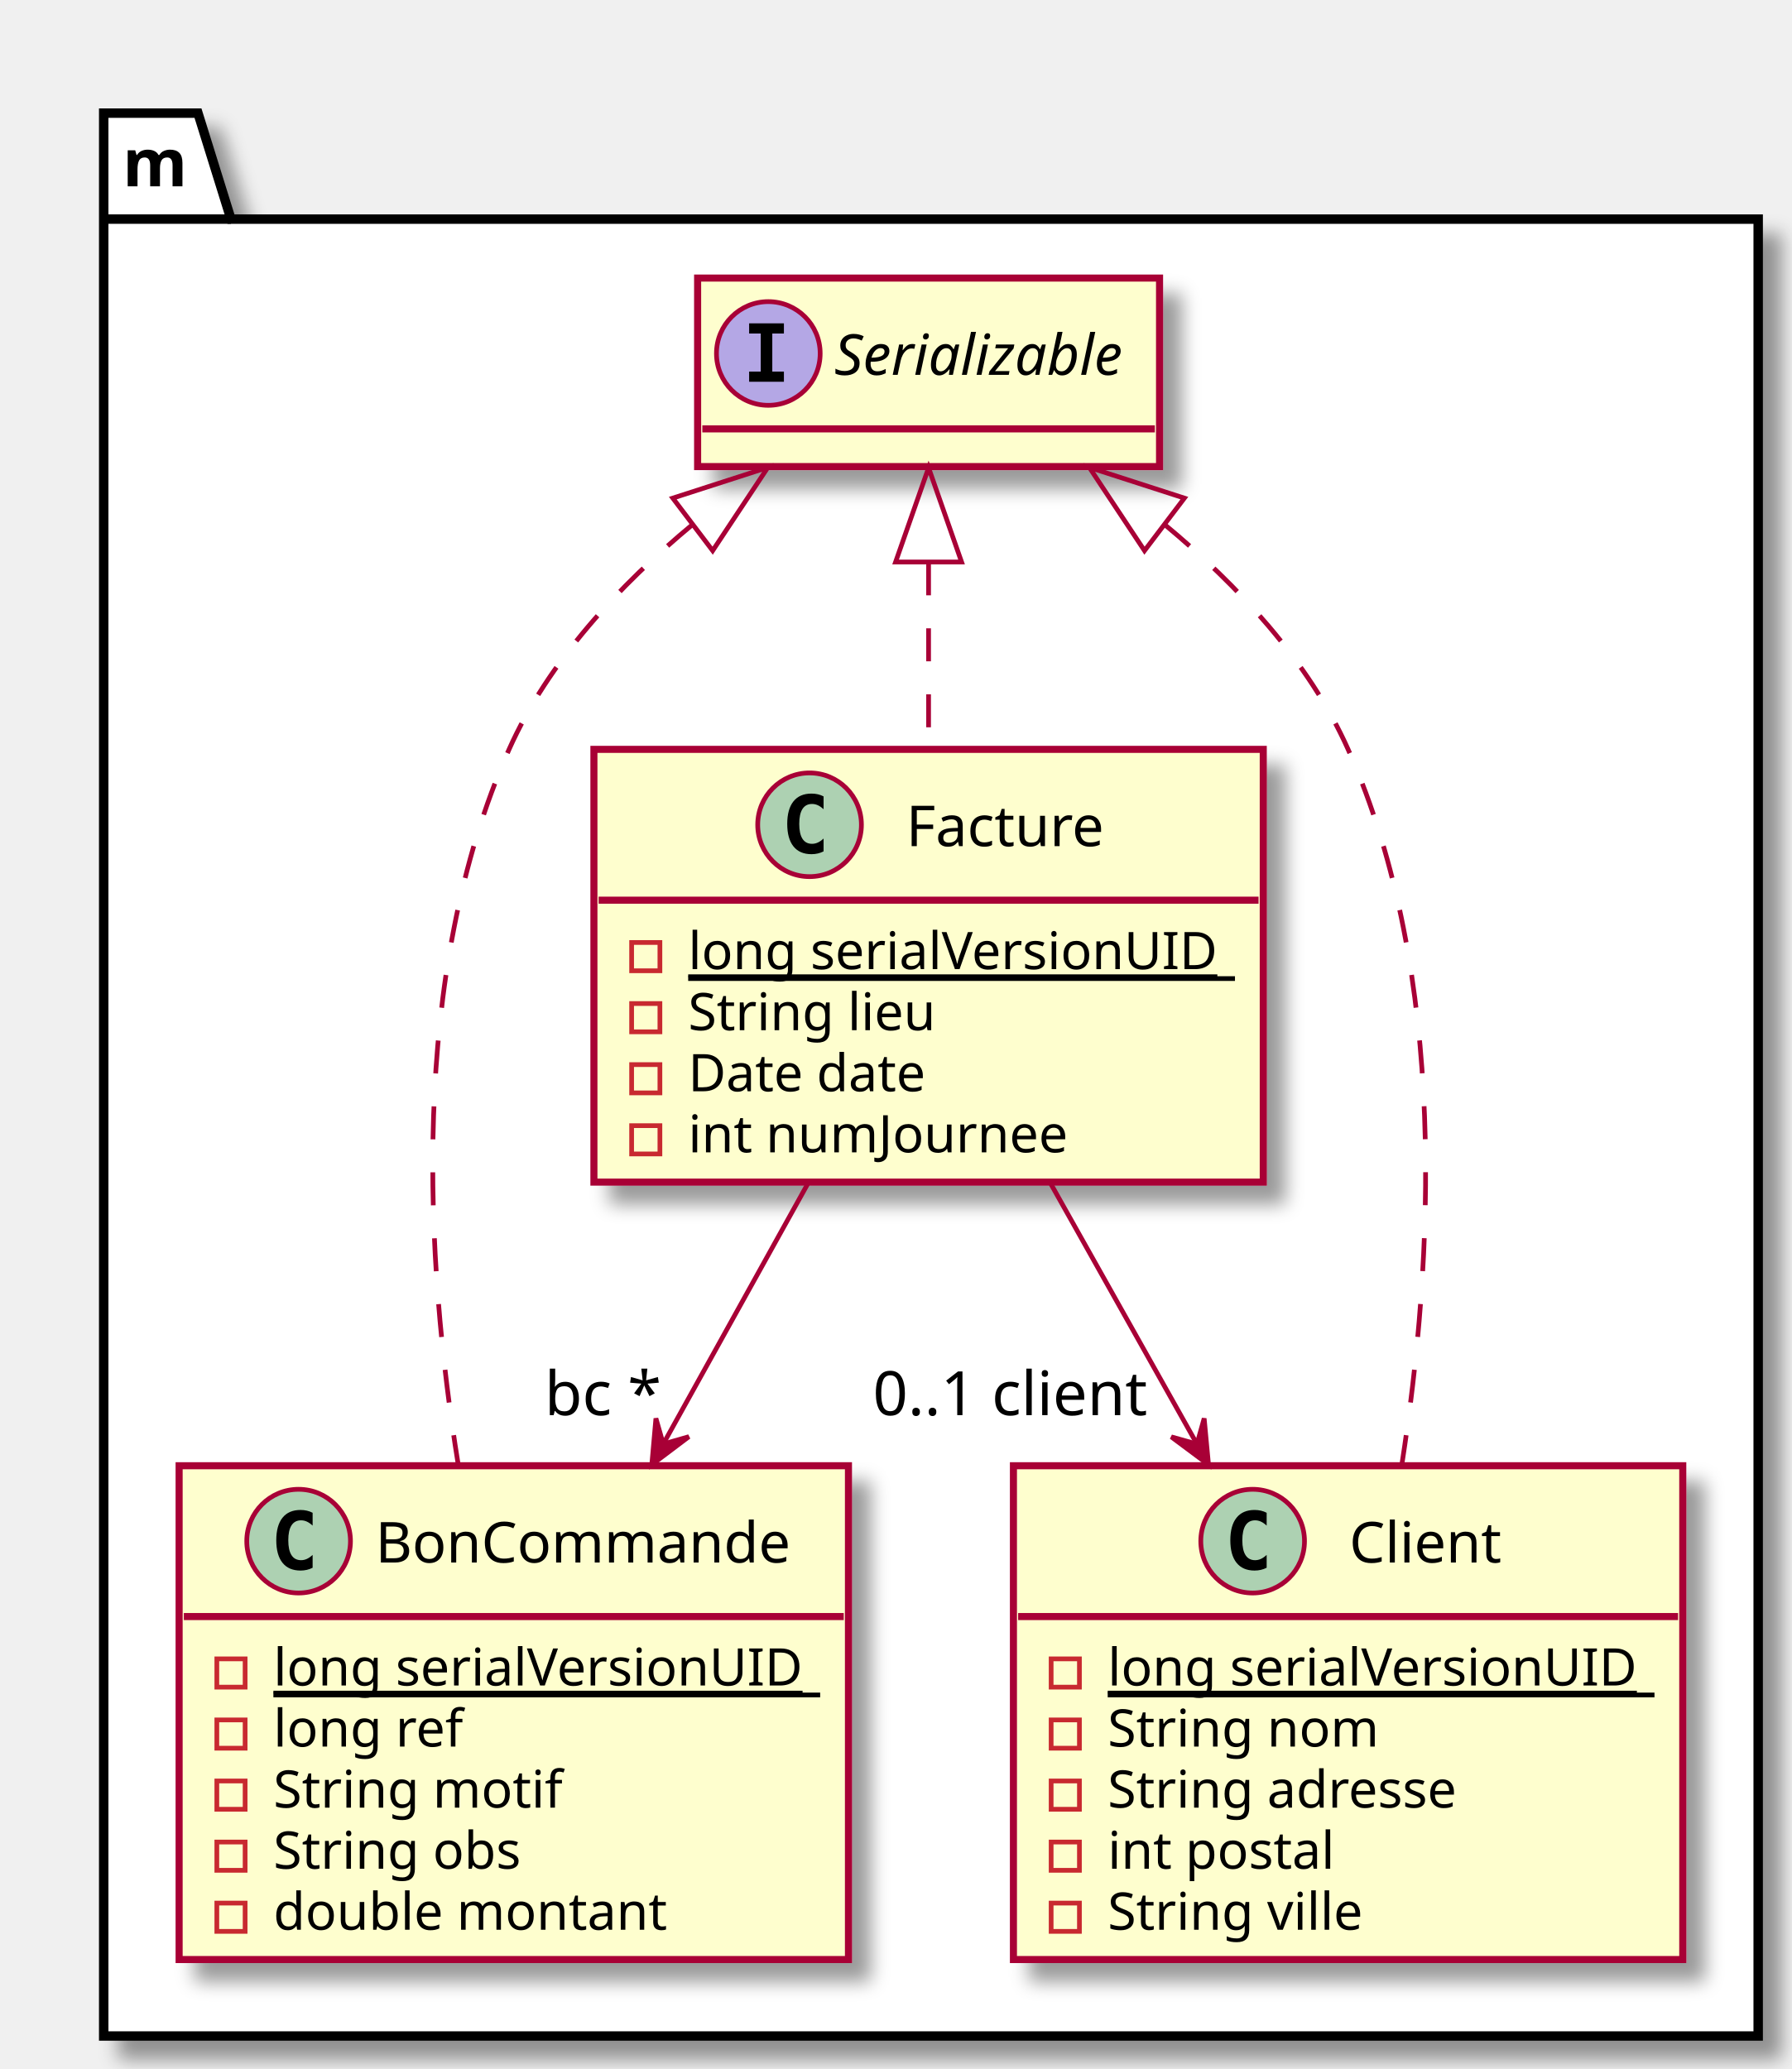
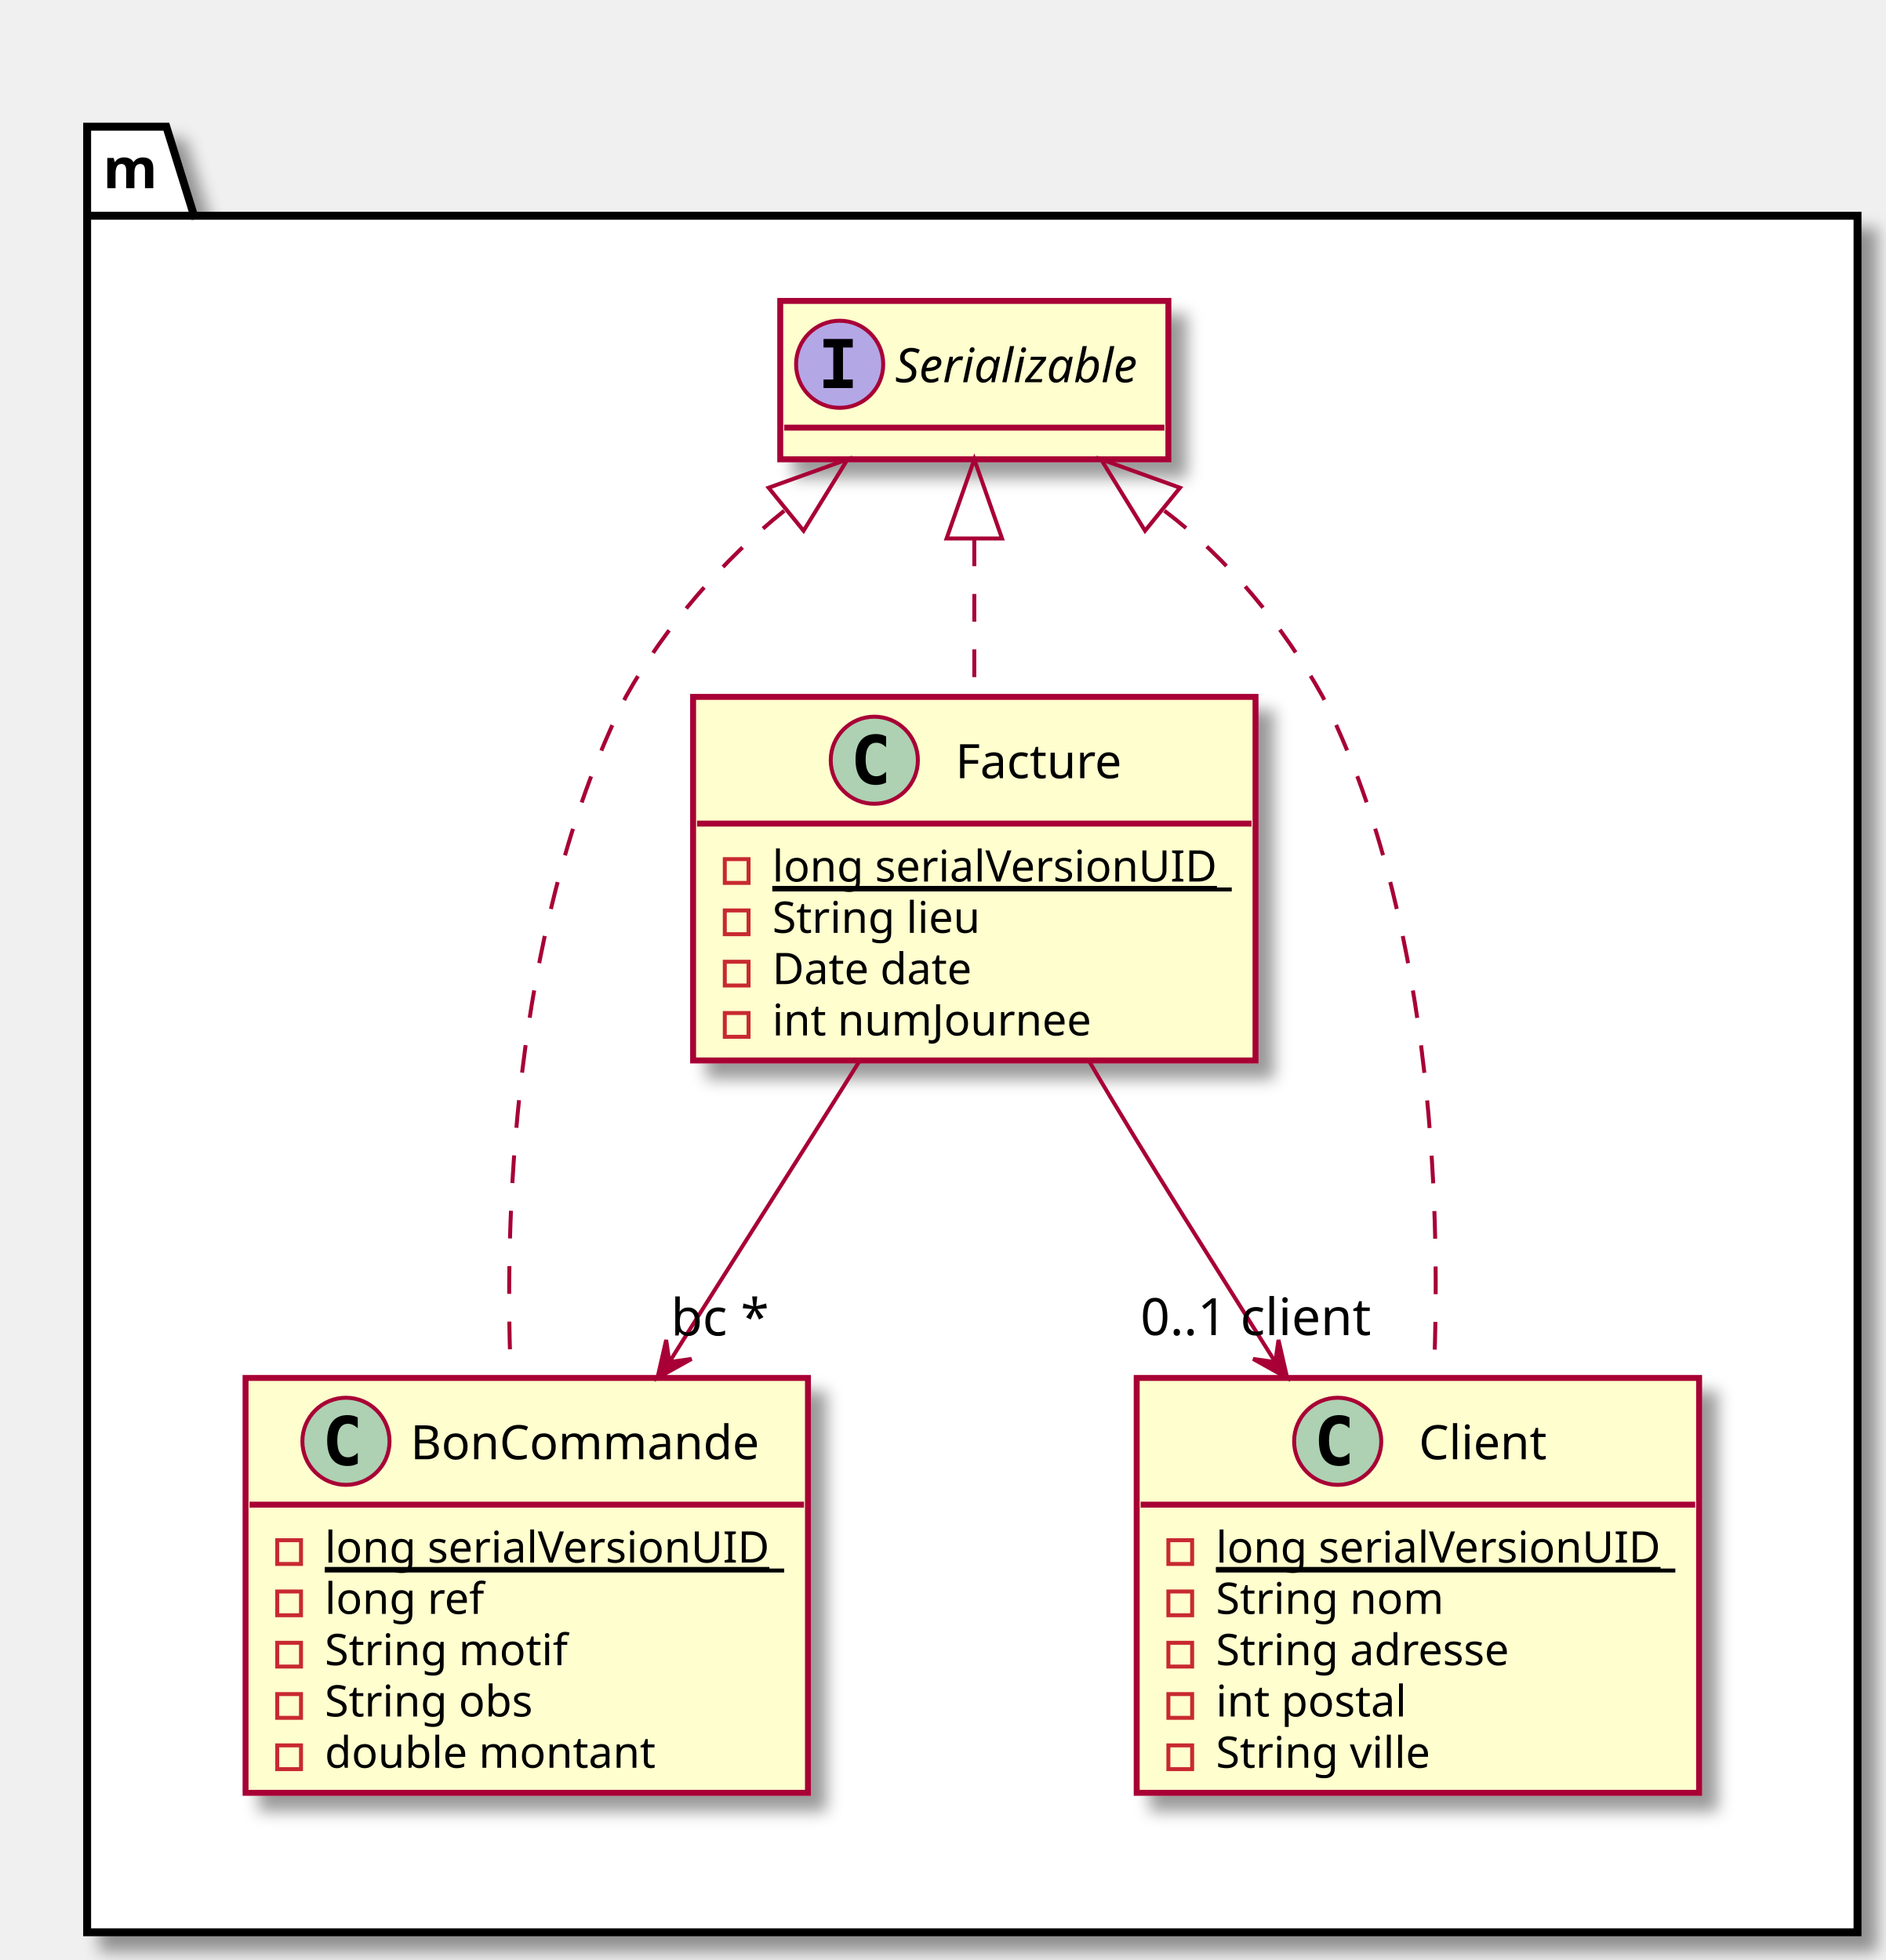
- <svg xmlns="http://www.w3.org/2000/svg" height="439px" style="width:380px;height:439px;" version="1.1" viewBox="0 0 380 439" width="380px">
+ <svg xmlns="http://www.w3.org/2000/svg" height="495px" style="width:476px;height:495px;" version="1.1" viewBox="0 0 476 495" width="476px">
  <defs>
    <filter height="300%" id="f1" width="300%" x="-1" y="-1">
      <feGaussianBlur result="blurOut" stdDeviation="2.0" />
      <feColorMatrix in="blurOut" result="blurOut2" type="matrix" values="0 0 0 0 0 0 0 0 0 0 0 0 0 0 0 0 0 0 .4 0" />
      <feOffset dx="4.0" dy="4.0" in="blurOut2" result="blurOut3" />
      <feBlend in="SourceGraphic" in2="blurOut3" mode="normal" />
    </filter>
  </defs>
  <g>
-     <polygon fill="#FFFFFF" filter="url(#f1)" points="22,24,42,24,49,46.488,373,46.488,373,432,22,432,22,24" style="stroke: #000000; stroke-width: 2.0;" />
-     <line style="stroke: #000000; stroke-width: 2.0;" x1="22" x2="49" y1="46.488" y2="46.488" />
-     <text fill="#000000" font-family="sans-serif" font-size="14" font-weight="bold" lengthAdjust="spacingAndGlyphs" textLength="14" x="26" y="39.535">m</text>
-     <rect fill="#FEFECE" filter="url(#f1)" height="104.775" style="stroke: #A80036; stroke-width: 1.5;" width="142" x="38" y="311" />
-     <ellipse cx="63.35" cy="327" fill="#ADD1B2" rx="11" ry="11" style="stroke: #A80036; stroke-width: 1.0;" />
-     <path d="M66.323,332.643 Q65.742,332.942 65.103,333.091 Q64.464,333.241 63.758,333.241 Q61.251,333.241 59.931,331.589 Q58.612,329.937 58.612,326.816 Q58.612,323.687 59.931,322.035 Q61.251,320.383 63.758,320.383 Q64.464,320.383 65.111,320.532 Q65.759,320.682 66.323,320.981 L66.323,323.703 Q65.692,323.122 65.099,322.852 Q64.505,322.582 63.874,322.582 Q62.53,322.582 61.845,323.649 Q61.16,324.716 61.16,326.816 Q61.16,328.908 61.845,329.974 Q62.53,331.041 63.874,331.041 Q64.505,331.041 65.099,330.771 Q65.692,330.502 66.323,329.92 Z " />
-     <text fill="#000000" font-family="sans-serif" font-size="12" lengthAdjust="spacingAndGlyphs" textLength="87" x="79.65" y="331.535">BonCommande</text>
-     <line style="stroke: #A80036; stroke-width: 1.5;" x1="39" x2="179" y1="343" y2="343" />
-     <rect fill="none" height="6" style="stroke: #C82930; stroke-width: 1.0;" width="6" x="46" y="351.978" />
-     <text fill="#000000" font-family="sans-serif" font-size="11" lengthAdjust="spacingAndGlyphs" text-decoration="underline" textLength="116" x="58" y="357.635">long serialVersionUID</text>
-     <line style="stroke: #000000; stroke-width: 1.0;" x1="58" x2="174" y1="359.635" y2="359.635" />
-     <rect fill="none" height="6" style="stroke: #C82930; stroke-width: 1.0;" width="6" x="46" y="364.933" />
-     <text fill="#000000" font-family="sans-serif" font-size="11" lengthAdjust="spacingAndGlyphs" textLength="42" x="58" y="370.59">long ref</text>
-     <rect fill="none" height="6" style="stroke: #C82930; stroke-width: 1.0;" width="6" x="46" y="377.888" />
-     <text fill="#000000" font-family="sans-serif" font-size="11" lengthAdjust="spacingAndGlyphs" textLength="63" x="58" y="383.545">String motif</text>
-     <rect fill="none" height="6" style="stroke: #C82930; stroke-width: 1.0;" width="6" x="46" y="390.843" />
-     <text fill="#000000" font-family="sans-serif" font-size="11" lengthAdjust="spacingAndGlyphs" textLength="55" x="58" y="396.5">String obs</text>
-     <rect fill="none" height="6" style="stroke: #C82930; stroke-width: 1.0;" width="6" x="46" y="403.798" />
-     <text fill="#000000" font-family="sans-serif" font-size="11" lengthAdjust="spacingAndGlyphs" textLength="85" x="58" y="409.455">double montant</text>
-     <rect fill="#FEFECE" filter="url(#f1)" height="40" style="stroke: #A80036; stroke-width: 1.5;" width="98" x="148" y="59" />
-     <ellipse cx="163" cy="75" fill="#B4A7E5" rx="11" ry="11" style="stroke: #A80036; stroke-width: 1.0;" />
-     <path d="M158.928,70.765 L158.928,68.607 L166.307,68.607 L166.307,70.765 L163.842,70.765 L163.842,78.842 L166.307,78.842 L166.307,81 L158.928,81 L158.928,78.842 L161.393,78.842 L161.393,70.765 Z " />
-     <text fill="#000000" font-family="sans-serif" font-size="12" font-style="italic" lengthAdjust="spacingAndGlyphs" textLength="66" x="177" y="79.535">Serializable</text>
-     <line style="stroke: #A80036; stroke-width: 1.5;" x1="149" x2="245" y1="91" y2="91" />
-     <rect fill="#FEFECE" filter="url(#f1)" height="91.82" style="stroke: #A80036; stroke-width: 1.5;" width="142" x="126" y="159" />
-     <ellipse cx="171.75" cy="175" fill="#ADD1B2" rx="11" ry="11" style="stroke: #A80036; stroke-width: 1.0;" />
-     <path d="M174.723,180.643 Q174.142,180.942 173.503,181.091 Q172.864,181.241 172.158,181.241 Q169.651,181.241 168.332,179.589 Q167.012,177.937 167.012,174.816 Q167.012,171.686 168.332,170.035 Q169.651,168.383 172.158,168.383 Q172.864,168.383 173.511,168.532 Q174.159,168.682 174.723,168.981 L174.723,171.703 Q174.092,171.122 173.499,170.852 Q172.905,170.583 172.274,170.583 Q170.93,170.583 170.245,171.649 Q169.56,172.716 169.56,174.816 Q169.56,176.908 170.245,177.974 Q170.93,179.041 172.274,179.041 Q172.905,179.041 173.499,178.771 Q174.092,178.501 174.723,177.92 Z " />
-     <text fill="#000000" font-family="sans-serif" font-size="12" lengthAdjust="spacingAndGlyphs" textLength="42" x="192.25" y="179.535">Facture</text>
-     <line style="stroke: #A80036; stroke-width: 1.5;" x1="127" x2="267" y1="191" y2="191" />
-     <rect fill="none" height="6" style="stroke: #C82930; stroke-width: 1.0;" width="6" x="134" y="199.977" />
-     <text fill="#000000" font-family="sans-serif" font-size="11" lengthAdjust="spacingAndGlyphs" text-decoration="underline" textLength="116" x="146" y="205.635">long serialVersionUID</text>
-     <line style="stroke: #000000; stroke-width: 1.0;" x1="146" x2="262" y1="207.635" y2="207.635" />
-     <rect fill="none" height="6" style="stroke: #C82930; stroke-width: 1.0;" width="6" x="134" y="212.933" />
-     <text fill="#000000" font-family="sans-serif" font-size="11" lengthAdjust="spacingAndGlyphs" textLength="54" x="146" y="218.59">String lieu</text>
-     <rect fill="none" height="6" style="stroke: #C82930; stroke-width: 1.0;" width="6" x="134" y="225.888" />
-     <text fill="#000000" font-family="sans-serif" font-size="11" lengthAdjust="spacingAndGlyphs" textLength="50" x="146" y="231.545">Date date</text>
-     <rect fill="none" height="6" style="stroke: #C82930; stroke-width: 1.0;" width="6" x="134" y="238.843" />
-     <text fill="#000000" font-family="sans-serif" font-size="11" lengthAdjust="spacingAndGlyphs" textLength="82" x="146" y="244.5">int numJournee</text>
-     <rect fill="#FEFECE" filter="url(#f1)" height="104.775" style="stroke: #A80036; stroke-width: 1.5;" width="142" x="215" y="311" />
-     <ellipse cx="265.75" cy="327" fill="#ADD1B2" rx="11" ry="11" style="stroke: #A80036; stroke-width: 1.0;" />
-     <path d="M268.723,332.643 Q268.142,332.942 267.503,333.091 Q266.864,333.241 266.158,333.241 Q263.651,333.241 262.332,331.589 Q261.012,329.937 261.012,326.816 Q261.012,323.687 262.332,322.035 Q263.651,320.383 266.158,320.383 Q266.864,320.383 267.511,320.532 Q268.159,320.682 268.723,320.981 L268.723,323.703 Q268.092,323.122 267.499,322.852 Q266.905,322.582 266.274,322.582 Q264.93,322.582 264.245,323.649 Q263.56,324.716 263.56,326.816 Q263.56,328.908 264.245,329.974 Q264.93,331.041 266.274,331.041 Q266.905,331.041 267.499,330.771 Q268.092,330.502 268.723,329.92 Z " />
-     <text fill="#000000" font-family="sans-serif" font-size="12" lengthAdjust="spacingAndGlyphs" textLength="32" x="286.25" y="331.535">Client</text>
-     <line style="stroke: #A80036; stroke-width: 1.5;" x1="216" x2="356" y1="343" y2="343" />
-     <rect fill="none" height="6" style="stroke: #C82930; stroke-width: 1.0;" width="6" x="223" y="351.978" />
-     <text fill="#000000" font-family="sans-serif" font-size="11" lengthAdjust="spacingAndGlyphs" text-decoration="underline" textLength="116" x="235" y="357.635">long serialVersionUID</text>
-     <line style="stroke: #000000; stroke-width: 1.0;" x1="235" x2="351" y1="359.635" y2="359.635" />
-     <rect fill="none" height="6" style="stroke: #C82930; stroke-width: 1.0;" width="6" x="223" y="364.933" />
-     <text fill="#000000" font-family="sans-serif" font-size="11" lengthAdjust="spacingAndGlyphs" textLength="59" x="235" y="370.59">String nom</text>
-     <rect fill="none" height="6" style="stroke: #C82930; stroke-width: 1.0;" width="6" x="223" y="377.888" />
-     <text fill="#000000" font-family="sans-serif" font-size="11" lengthAdjust="spacingAndGlyphs" textLength="77" x="235" y="383.545">String adresse</text>
-     <rect fill="none" height="6" style="stroke: #C82930; stroke-width: 1.0;" width="6" x="223" y="390.843" />
-     <text fill="#000000" font-family="sans-serif" font-size="11" lengthAdjust="spacingAndGlyphs" textLength="50" x="235" y="396.5">int postal</text>
-     <rect fill="none" height="6" style="stroke: #C82930; stroke-width: 1.0;" width="6" x="223" y="403.798" />
-     <text fill="#000000" font-family="sans-serif" font-size="11" lengthAdjust="spacingAndGlyphs" textLength="56" x="235" y="409.455">String ville</text>
-     <path d="M146.948,111.276 C131.492,124.088 116.349,140.268 108,159 C86.607,206.994 90.284,267.845 97.194,310.645 " fill="none" style="stroke: #A80036; stroke-width: 1.0; stroke-dasharray: 7.0,7.0;" />
-     <polygon fill="none" points="142.732,105.688,162.897,99.178,151.193,116.842,142.732,105.688" style="stroke: #A80036; stroke-width: 1.0;" />
-     <path d="M197,119.312 C197,131.927 197,145.942 197,158.922 " fill="none" style="stroke: #A80036; stroke-width: 1.0; stroke-dasharray: 7.0,7.0;" />
-     <polygon fill="none" points="190,119.244,197,99.244,204,119.244,190,119.244" style="stroke: #A80036; stroke-width: 1.0;" />
-     <path d="M247.052,111.276 C262.508,124.088 277.651,140.268 286,159 C307.392,206.993 304.05,267.844 297.422,310.645 " fill="none" style="stroke: #A80036; stroke-width: 1.0; stroke-dasharray: 7.0,7.0;" />
-     <polygon fill="none" points="242.807,116.842,231.103,99.178,251.268,105.688,242.807,116.842" style="stroke: #A80036; stroke-width: 1.0;" />
-     <path d="M171.31,251.271 C161.77,268.455 150.831,288.157 140.809,306.208 " fill="none" style="stroke: #A80036; stroke-width: 1.0;" />
-     <polygon fill="#A80036" points="138.282,310.76,146.148,304.833,140.709,306.389,139.154,300.95,138.282,310.76" style="stroke: #A80036; stroke-width: 1.0;" />
-     <text fill="#000000" font-family="sans-serif" font-size="13" lengthAdjust="spacingAndGlyphs" textLength="25" x="115.537" y="300.27">bc *</text>
-     <path d="M222.982,251.271 C232.631,268.455 243.694,288.157 253.83,306.208 " fill="none" style="stroke: #A80036; stroke-width: 1.0;" />
-     <polygon fill="#A80036" points="256.386,310.76,255.465,300.954,253.937,306.401,248.491,304.873,256.386,310.76" style="stroke: #A80036; stroke-width: 1.0;" />
-     <text fill="#000000" font-family="sans-serif" font-size="13" lengthAdjust="spacingAndGlyphs" textLength="63" x="185.174" y="300.27">0..1 client</text>
+     <polygon fill="#FFFFFF" filter="url(#f1)" points="22,32,42,32,49,54.488,469,54.488,469,488,22,488,22,32" style="stroke: #000000; stroke-width: 2.0;" />
+     <line style="stroke: #000000; stroke-width: 2.0;" x1="22" x2="49" y1="54.488" y2="54.488" />
+     <text fill="#000000" font-family="sans-serif" font-size="14" font-weight="bold" lengthAdjust="spacingAndGlyphs" textLength="14" x="26" y="47.535">m</text>
+     <rect fill="#FEFECE" filter="url(#f1)" height="104.775" style="stroke: #A80036; stroke-width: 1.5;" width="142" x="62" y="348" />
+     <ellipse cx="87.35" cy="364" fill="#ADD1B2" rx="11" ry="11" style="stroke: #A80036; stroke-width: 1.0;" />
+     <path d="M90.323,369.643 Q89.742,369.942 89.103,370.091 Q88.464,370.241 87.758,370.241 Q85.251,370.241 83.931,368.589 Q82.612,366.937 82.612,363.816 Q82.612,360.687 83.931,359.035 Q85.251,357.383 87.758,357.383 Q88.464,357.383 89.111,357.532 Q89.759,357.682 90.323,357.981 L90.323,360.703 Q89.692,360.122 89.099,359.852 Q88.505,359.582 87.874,359.582 Q86.53,359.582 85.845,360.649 Q85.16,361.716 85.16,363.816 Q85.16,365.908 85.845,366.974 Q86.53,368.041 87.874,368.041 Q88.505,368.041 89.099,367.771 Q89.692,367.502 90.323,366.92 Z " />
+     <text fill="#000000" font-family="sans-serif" font-size="12" lengthAdjust="spacingAndGlyphs" textLength="87" x="103.65" y="368.535">BonCommande</text>
+     <line style="stroke: #A80036; stroke-width: 1.5;" x1="63" x2="203" y1="380" y2="380" />
+     <rect fill="none" height="6" style="stroke: #C82930; stroke-width: 1.0;" width="6" x="70" y="388.978" />
+     <text fill="#000000" font-family="sans-serif" font-size="11" lengthAdjust="spacingAndGlyphs" text-decoration="underline" textLength="116" x="82" y="394.635">long serialVersionUID</text>
+     <line style="stroke: #000000; stroke-width: 1.0;" x1="82" x2="198" y1="396.635" y2="396.635" />
+     <rect fill="none" height="6" style="stroke: #C82930; stroke-width: 1.0;" width="6" x="70" y="401.933" />
+     <text fill="#000000" font-family="sans-serif" font-size="11" lengthAdjust="spacingAndGlyphs" textLength="42" x="82" y="407.59">long ref</text>
+     <rect fill="none" height="6" style="stroke: #C82930; stroke-width: 1.0;" width="6" x="70" y="414.888" />
+     <text fill="#000000" font-family="sans-serif" font-size="11" lengthAdjust="spacingAndGlyphs" textLength="63" x="82" y="420.545">String motif</text>
+     <rect fill="none" height="6" style="stroke: #C82930; stroke-width: 1.0;" width="6" x="70" y="427.843" />
+     <text fill="#000000" font-family="sans-serif" font-size="11" lengthAdjust="spacingAndGlyphs" textLength="55" x="82" y="433.5">String obs</text>
+     <rect fill="none" height="6" style="stroke: #C82930; stroke-width: 1.0;" width="6" x="70" y="440.798" />
+     <text fill="#000000" font-family="sans-serif" font-size="11" lengthAdjust="spacingAndGlyphs" textLength="85" x="82" y="446.455">double montant</text>
+     <rect fill="#FEFECE" filter="url(#f1)" height="40" style="stroke: #A80036; stroke-width: 1.5;" width="98" x="197" y="76" />
+     <ellipse cx="212" cy="92" fill="#B4A7E5" rx="11" ry="11" style="stroke: #A80036; stroke-width: 1.0;" />
+     <path d="M207.928,87.765 L207.928,85.607 L215.307,85.607 L215.307,87.765 L212.842,87.765 L212.842,95.842 L215.307,95.842 L215.307,98 L207.928,98 L207.928,95.842 L210.393,95.842 L210.393,87.765 Z " />
+     <text fill="#000000" font-family="sans-serif" font-size="12" font-style="italic" lengthAdjust="spacingAndGlyphs" textLength="66" x="226" y="96.535">Serializable</text>
+     <line style="stroke: #A80036; stroke-width: 1.5;" x1="198" x2="294" y1="108" y2="108" />
+     <rect fill="#FEFECE" filter="url(#f1)" height="91.82" style="stroke: #A80036; stroke-width: 1.5;" width="142" x="175" y="176" />
+     <ellipse cx="220.75" cy="192" fill="#ADD1B2" rx="11" ry="11" style="stroke: #A80036; stroke-width: 1.0;" />
+     <path d="M223.723,197.643 Q223.142,197.942 222.503,198.091 Q221.864,198.241 221.158,198.241 Q218.651,198.241 217.332,196.589 Q216.012,194.937 216.012,191.816 Q216.012,188.686 217.332,187.035 Q218.651,185.383 221.158,185.383 Q221.864,185.383 222.511,185.532 Q223.159,185.682 223.723,185.981 L223.723,188.703 Q223.092,188.122 222.499,187.852 Q221.905,187.583 221.274,187.583 Q219.93,187.583 219.245,188.649 Q218.56,189.716 218.56,191.816 Q218.56,193.908 219.245,194.974 Q219.93,196.041 221.274,196.041 Q221.905,196.041 222.499,195.771 Q223.092,195.501 223.723,194.92 Z " />
+     <text fill="#000000" font-family="sans-serif" font-size="12" lengthAdjust="spacingAndGlyphs" textLength="42" x="241.25" y="196.535">Facture</text>
+     <line style="stroke: #A80036; stroke-width: 1.5;" x1="176" x2="316" y1="208" y2="208" />
+     <rect fill="none" height="6" style="stroke: #C82930; stroke-width: 1.0;" width="6" x="183" y="216.977" />
+     <text fill="#000000" font-family="sans-serif" font-size="11" lengthAdjust="spacingAndGlyphs" text-decoration="underline" textLength="116" x="195" y="222.635">long serialVersionUID</text>
+     <line style="stroke: #000000; stroke-width: 1.0;" x1="195" x2="311" y1="224.635" y2="224.635" />
+     <rect fill="none" height="6" style="stroke: #C82930; stroke-width: 1.0;" width="6" x="183" y="229.933" />
+     <text fill="#000000" font-family="sans-serif" font-size="11" lengthAdjust="spacingAndGlyphs" textLength="54" x="195" y="235.59">String lieu</text>
+     <rect fill="none" height="6" style="stroke: #C82930; stroke-width: 1.0;" width="6" x="183" y="242.888" />
+     <text fill="#000000" font-family="sans-serif" font-size="11" lengthAdjust="spacingAndGlyphs" textLength="50" x="195" y="248.545">Date date</text>
+     <rect fill="none" height="6" style="stroke: #C82930; stroke-width: 1.0;" width="6" x="183" y="255.843" />
+     <text fill="#000000" font-family="sans-serif" font-size="11" lengthAdjust="spacingAndGlyphs" textLength="82" x="195" y="261.5">int numJournee</text>
+     <rect fill="#FEFECE" filter="url(#f1)" height="104.775" style="stroke: #A80036; stroke-width: 1.5;" width="142" x="287" y="348" />
+     <ellipse cx="337.75" cy="364" fill="#ADD1B2" rx="11" ry="11" style="stroke: #A80036; stroke-width: 1.0;" />
+     <path d="M340.723,369.643 Q340.142,369.942 339.503,370.091 Q338.864,370.241 338.158,370.241 Q335.651,370.241 334.332,368.589 Q333.012,366.937 333.012,363.816 Q333.012,360.687 334.332,359.035 Q335.651,357.383 338.158,357.383 Q338.864,357.383 339.511,357.532 Q340.159,357.682 340.723,357.981 L340.723,360.703 Q340.092,360.122 339.499,359.852 Q338.905,359.582 338.274,359.582 Q336.93,359.582 336.245,360.649 Q335.56,361.716 335.56,363.816 Q335.56,365.908 336.245,366.974 Q336.93,368.041 338.274,368.041 Q338.905,368.041 339.499,367.771 Q340.092,367.502 340.723,366.92 Z " />
+     <text fill="#000000" font-family="sans-serif" font-size="12" lengthAdjust="spacingAndGlyphs" textLength="32" x="358.25" y="368.535">Client</text>
+     <line style="stroke: #A80036; stroke-width: 1.5;" x1="288" x2="428" y1="380" y2="380" />
+     <rect fill="none" height="6" style="stroke: #C82930; stroke-width: 1.0;" width="6" x="295" y="388.978" />
+     <text fill="#000000" font-family="sans-serif" font-size="11" lengthAdjust="spacingAndGlyphs" text-decoration="underline" textLength="116" x="307" y="394.635">long serialVersionUID</text>
+     <line style="stroke: #000000; stroke-width: 1.0;" x1="307" x2="423" y1="396.635" y2="396.635" />
+     <rect fill="none" height="6" style="stroke: #C82930; stroke-width: 1.0;" width="6" x="295" y="401.933" />
+     <text fill="#000000" font-family="sans-serif" font-size="11" lengthAdjust="spacingAndGlyphs" textLength="59" x="307" y="407.59">String nom</text>
+     <rect fill="none" height="6" style="stroke: #C82930; stroke-width: 1.0;" width="6" x="295" y="414.888" />
+     <text fill="#000000" font-family="sans-serif" font-size="11" lengthAdjust="spacingAndGlyphs" textLength="77" x="307" y="420.545">String adresse</text>
+     <rect fill="none" height="6" style="stroke: #C82930; stroke-width: 1.0;" width="6" x="295" y="427.843" />
+     <text fill="#000000" font-family="sans-serif" font-size="11" lengthAdjust="spacingAndGlyphs" textLength="50" x="307" y="433.5">int postal</text>
+     <rect fill="none" height="6" style="stroke: #C82930; stroke-width: 1.0;" width="6" x="295" y="440.798" />
+     <text fill="#000000" font-family="sans-serif" font-size="11" lengthAdjust="spacingAndGlyphs" textLength="56" x="307" y="446.455">String ville</text>
+     <path d="M198,129 C183,141 168,158 158,176 C131,230 127,301 129,348 " fill="none" style="stroke: #A80036; stroke-width: 1.0; stroke-dasharray: 7.0,7.0;" />
+     <polygon fill="none" points="194.064,123.179,214,116,202.892,134.045,194.064,123.179" style="stroke: #A80036; stroke-width: 1.0;" />
+     <path d="M246,136 C246,149 246,163 246,176 " fill="none" style="stroke: #A80036; stroke-width: 1.0; stroke-dasharray: 7.0,7.0;" />
+     <polygon fill="none" points="239,136,246,116,253,136,239,136" style="stroke: #A80036; stroke-width: 1.0;" />
+     <path d="M294,129 C310,141 324,158 334,176 C361,230 364,301 362,348 " fill="none" style="stroke: #A80036; stroke-width: 1.0; stroke-dasharray: 7.0,7.0;" />
+     <polygon fill="none" points="289.108,134.045,278,116,297.936,123.179,289.108,134.045" style="stroke: #A80036; stroke-width: 1.0;" />
+     <path d="M217,268 C202,292 184,320 169,344 " fill="none" style="stroke: #A80036; stroke-width: 1.0;" />
+     <polygon fill="#A80036" points="166,348,174.6,343.2,169,344,168.2,338.4,166,348" style="stroke: #A80036; stroke-width: 1.0;" />
+     <text fill="#000000" font-family="sans-serif" font-size="13" lengthAdjust="spacingAndGlyphs" textLength="25" x="169.392" y="337.285">bc *</text>
+     <path d="M275,268 C289,292 307,320 322,344 " fill="none" style="stroke: #A80036; stroke-width: 1.0;" />
+     <polygon fill="#A80036" points="325,348,322.8,338.4,322,344,316.4,343.2,325,348" style="stroke: #A80036; stroke-width: 1.0;" />
+     <text fill="#000000" font-family="sans-serif" font-size="13" lengthAdjust="spacingAndGlyphs" textLength="63" x="287.949" y="337.177">0..1 client</text>
  </g>
</svg>
